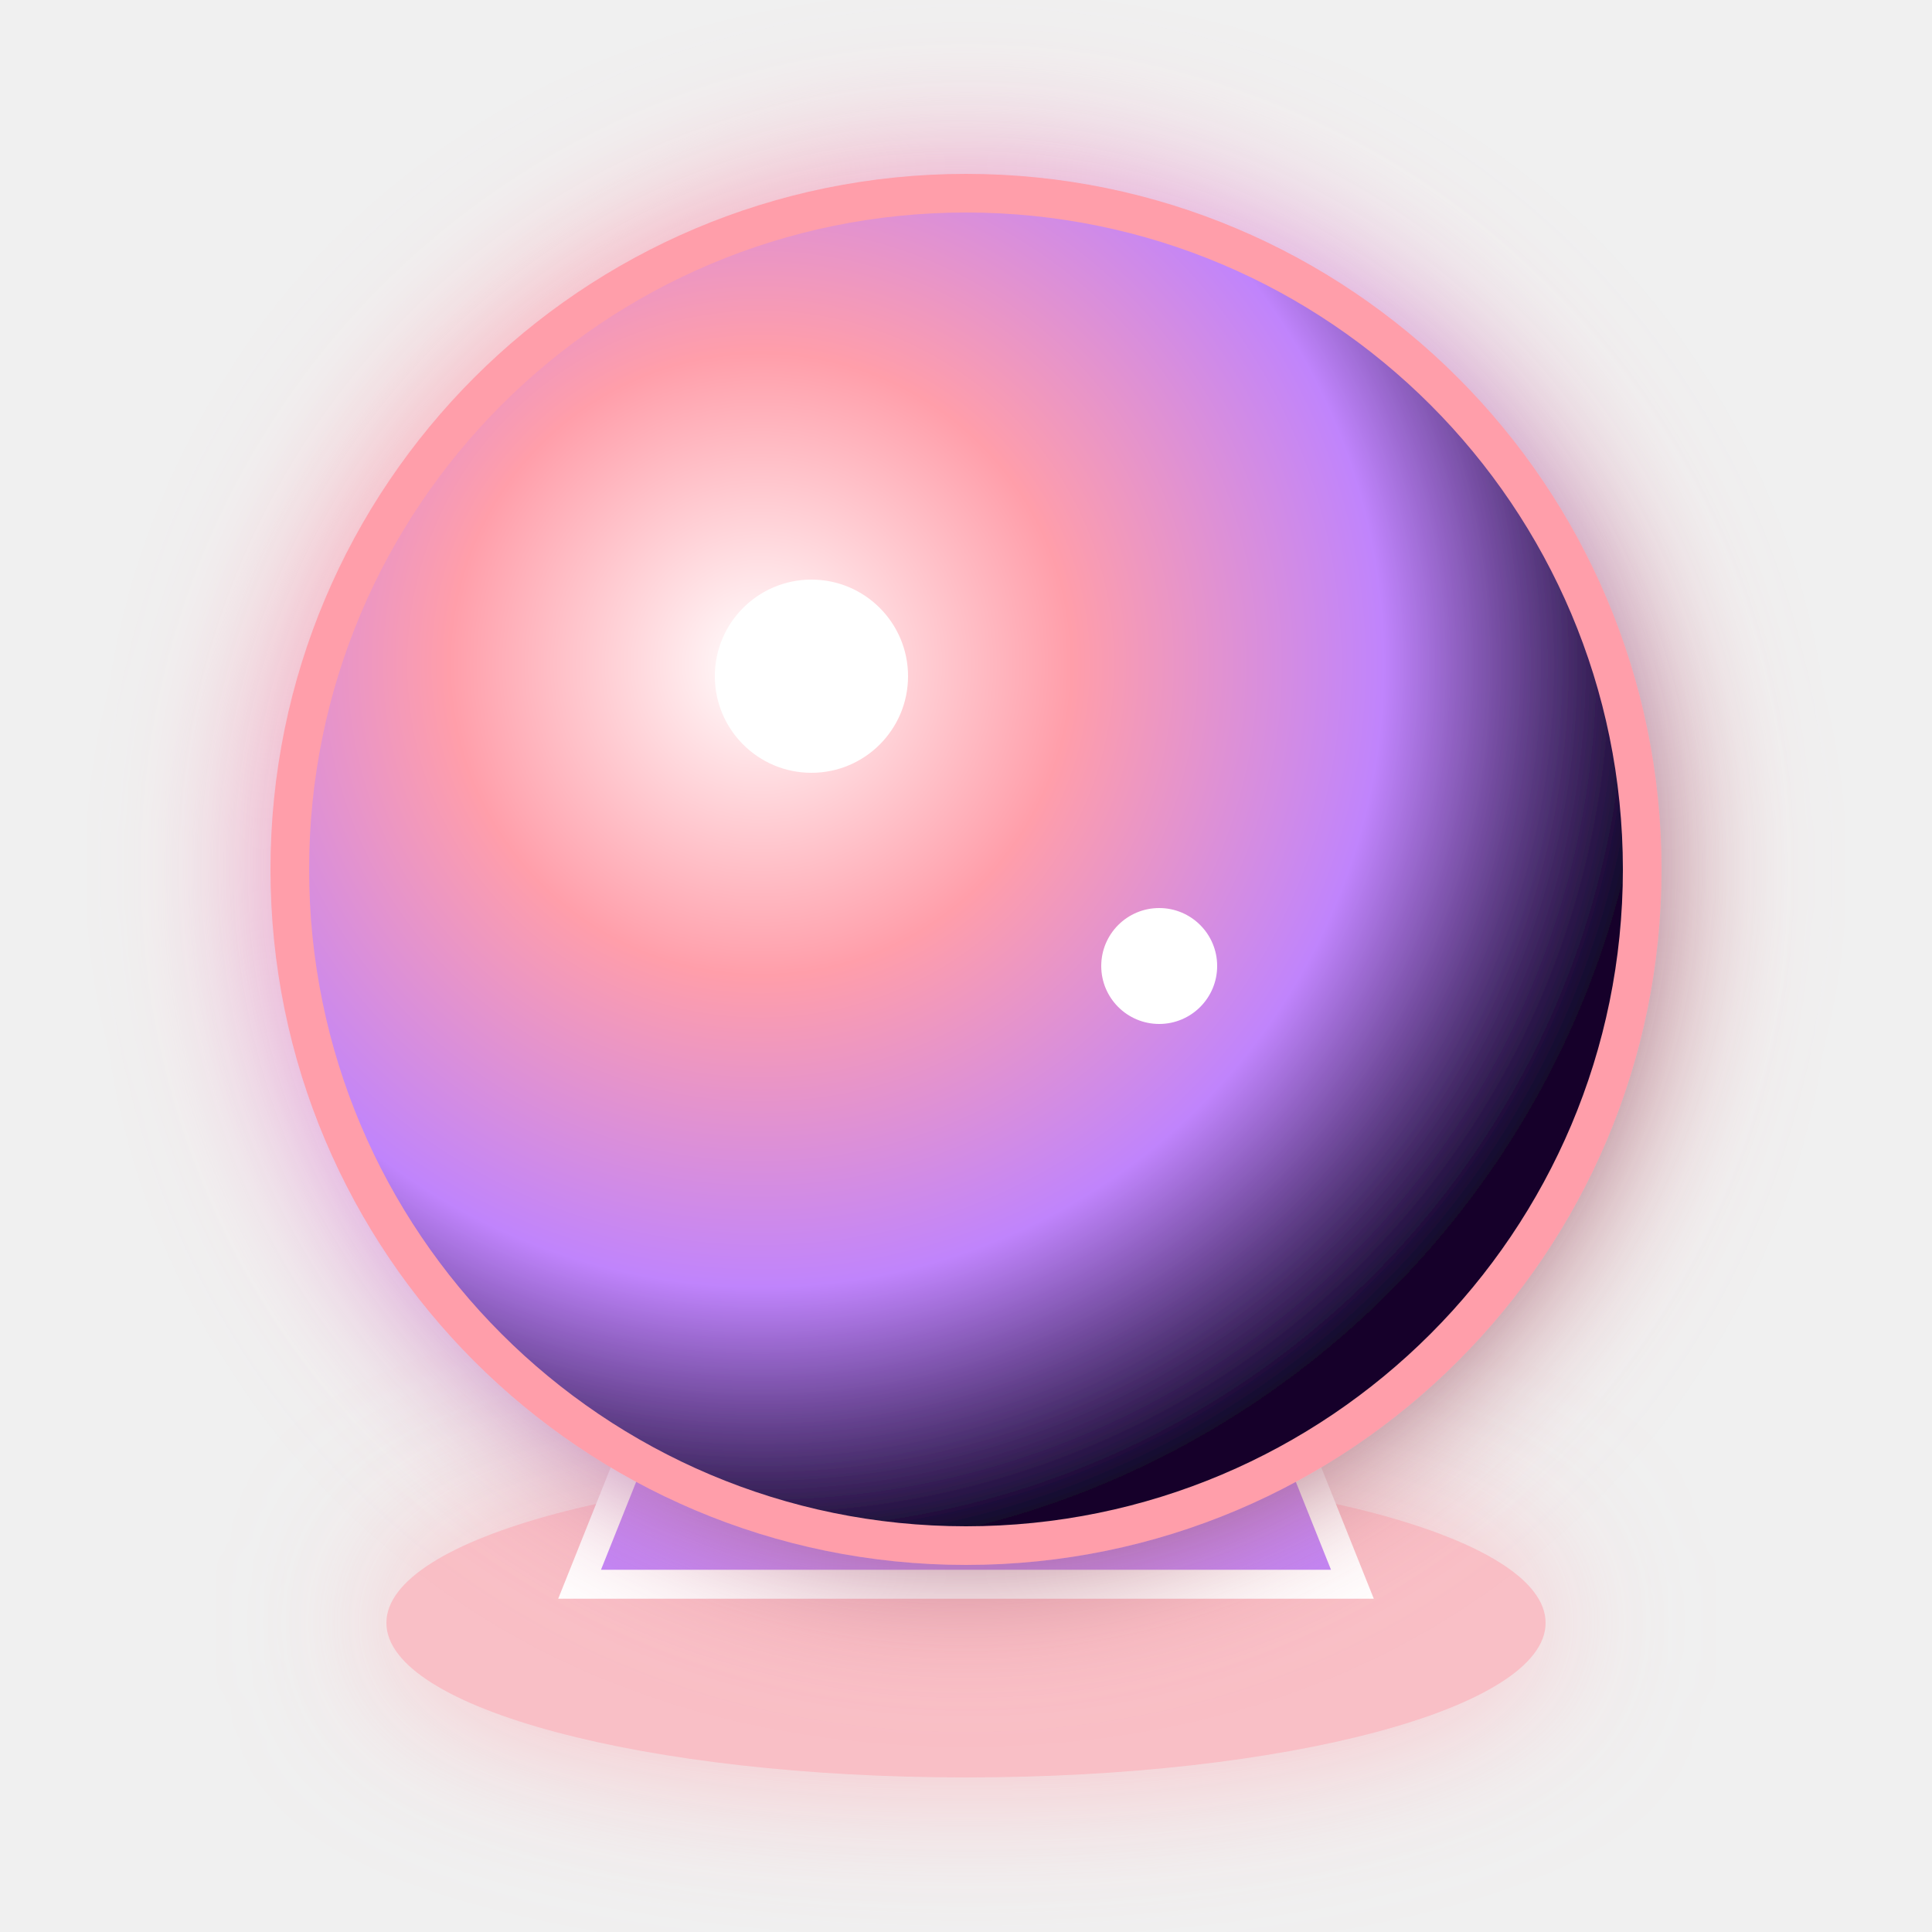
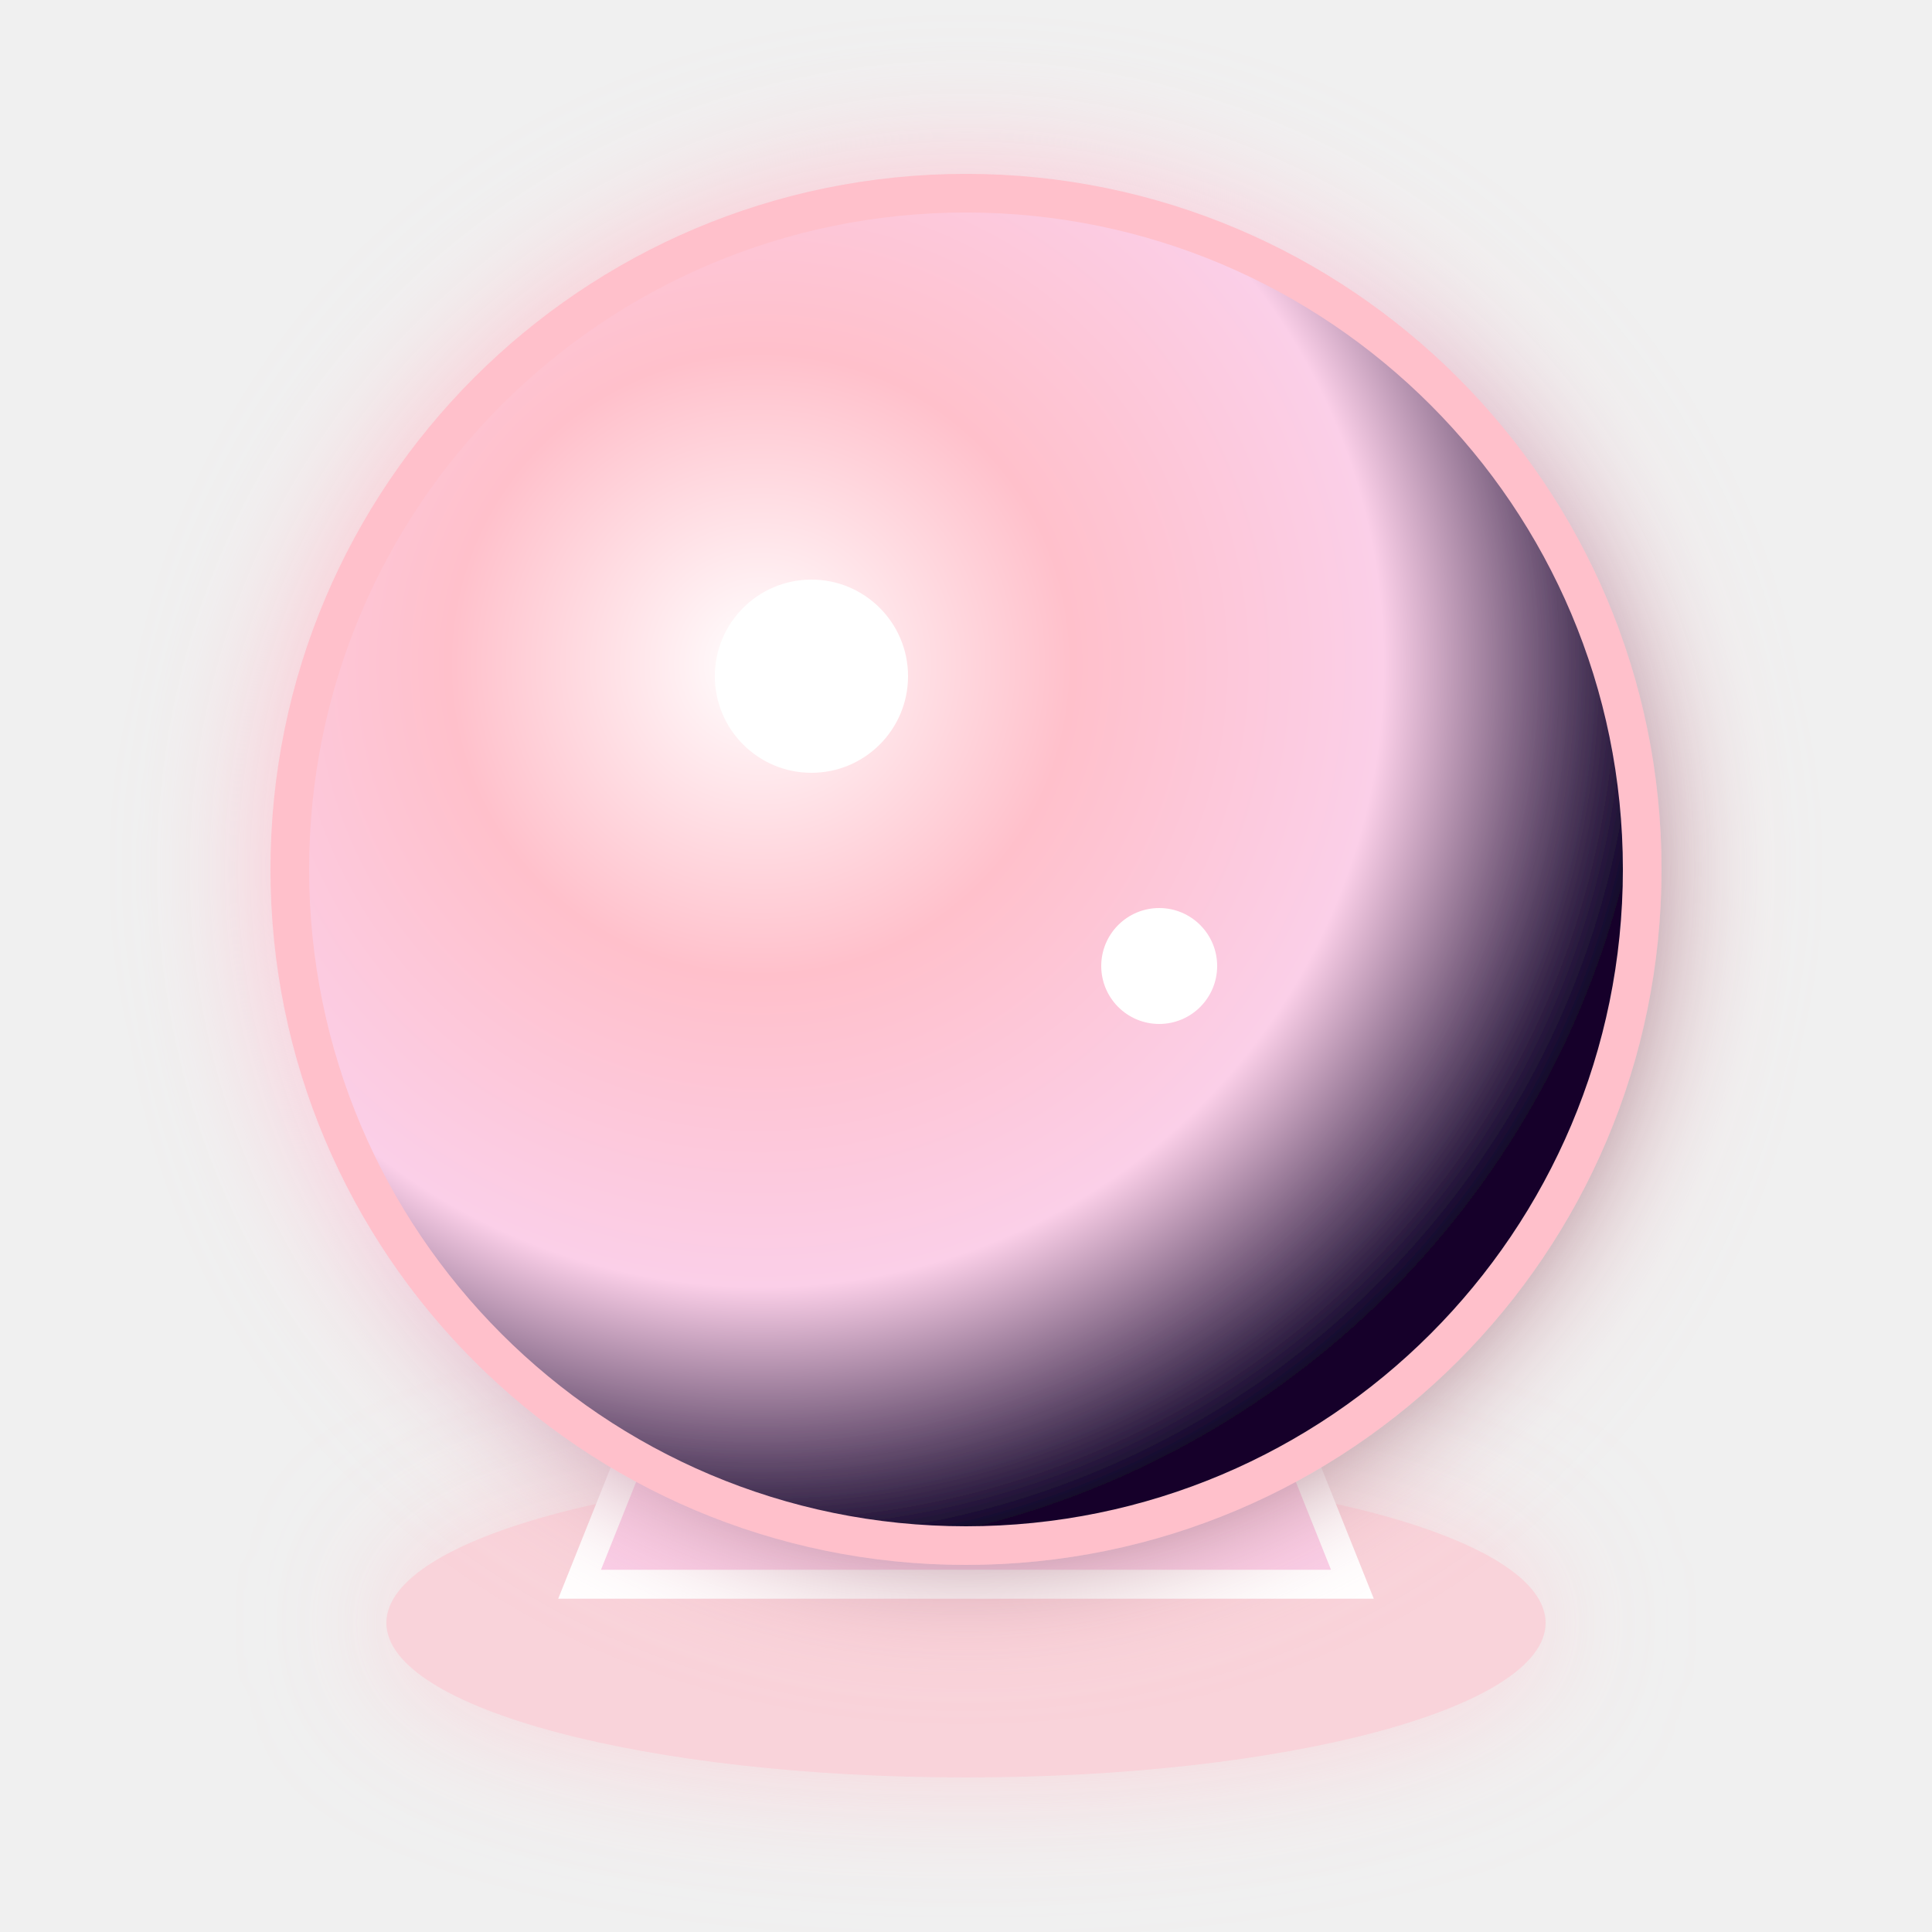
<svg xmlns="http://www.w3.org/2000/svg" viewBox="0 0 100 100" width="100%" height="100%">
  <defs>
    <radialGradient id="orbGrad" cx="35%" cy="35%" r="65%">
      <stop offset="0%" stop-color="#FFFFFF" />
-       <stop offset="35%" stop-color="#FF9EAA" />
-       <stop offset="70%" stop-color="#C084FC" />
+       <stop offset="35%" stop-color="#FFC0CB" />
+       <stop offset="70%" stop-color="#FBCFE8" />
      <stop offset="100%" stop-color="#12062B" />
    </radialGradient>
    <filter id="orbGlow" x="-50%" y="-50%" width="200%" height="200%">
-       <feGaussianBlur stdDeviation="4" result="blur" />
+       <feGaussianBlur stdDeviation="3.5" result="blur" />
      <feMerge>
        <feMergeNode in="blur" />
        <feMergeNode in="SourceGraphic" />
      </feMerge>
    </filter>
  </defs>
-   <ellipse cx="50" cy="84" rx="30" ry="8" fill="#FF9EAA" filter="url(#orbGlow)" opacity="0.6" />
-   <path d="M 30 82 L 34 72 L 66 72 L 70 82 Z" fill="#C084FC" stroke="#FFFFFF" stroke-width="1.5" />
-   <circle cx="50" cy="45" r="35" fill="url(#orbGrad)" stroke="#FF9EAA" stroke-width="2" filter="url(#orbGlow)" />
+   <ellipse cx="50" cy="84" rx="30" ry="8" fill="#FFC0CB" filter="url(#orbGlow)" opacity="0.6" />
+   <path d="M 30 82 L 34 72 L 66 72 L 70 82 Z" fill="#FBCFE8" stroke="#FFFFFF" stroke-width="1.5" />
+   <circle cx="50" cy="45" r="35" fill="url(#orbGrad)" stroke="#FFC0CB" stroke-width="2" filter="url(#orbGlow)" />
  <circle cx="42" cy="35" r="5" fill="#FFFFFF" />
  <circle cx="60" cy="50" r="3" fill="#FFFFFF" />
</svg>
